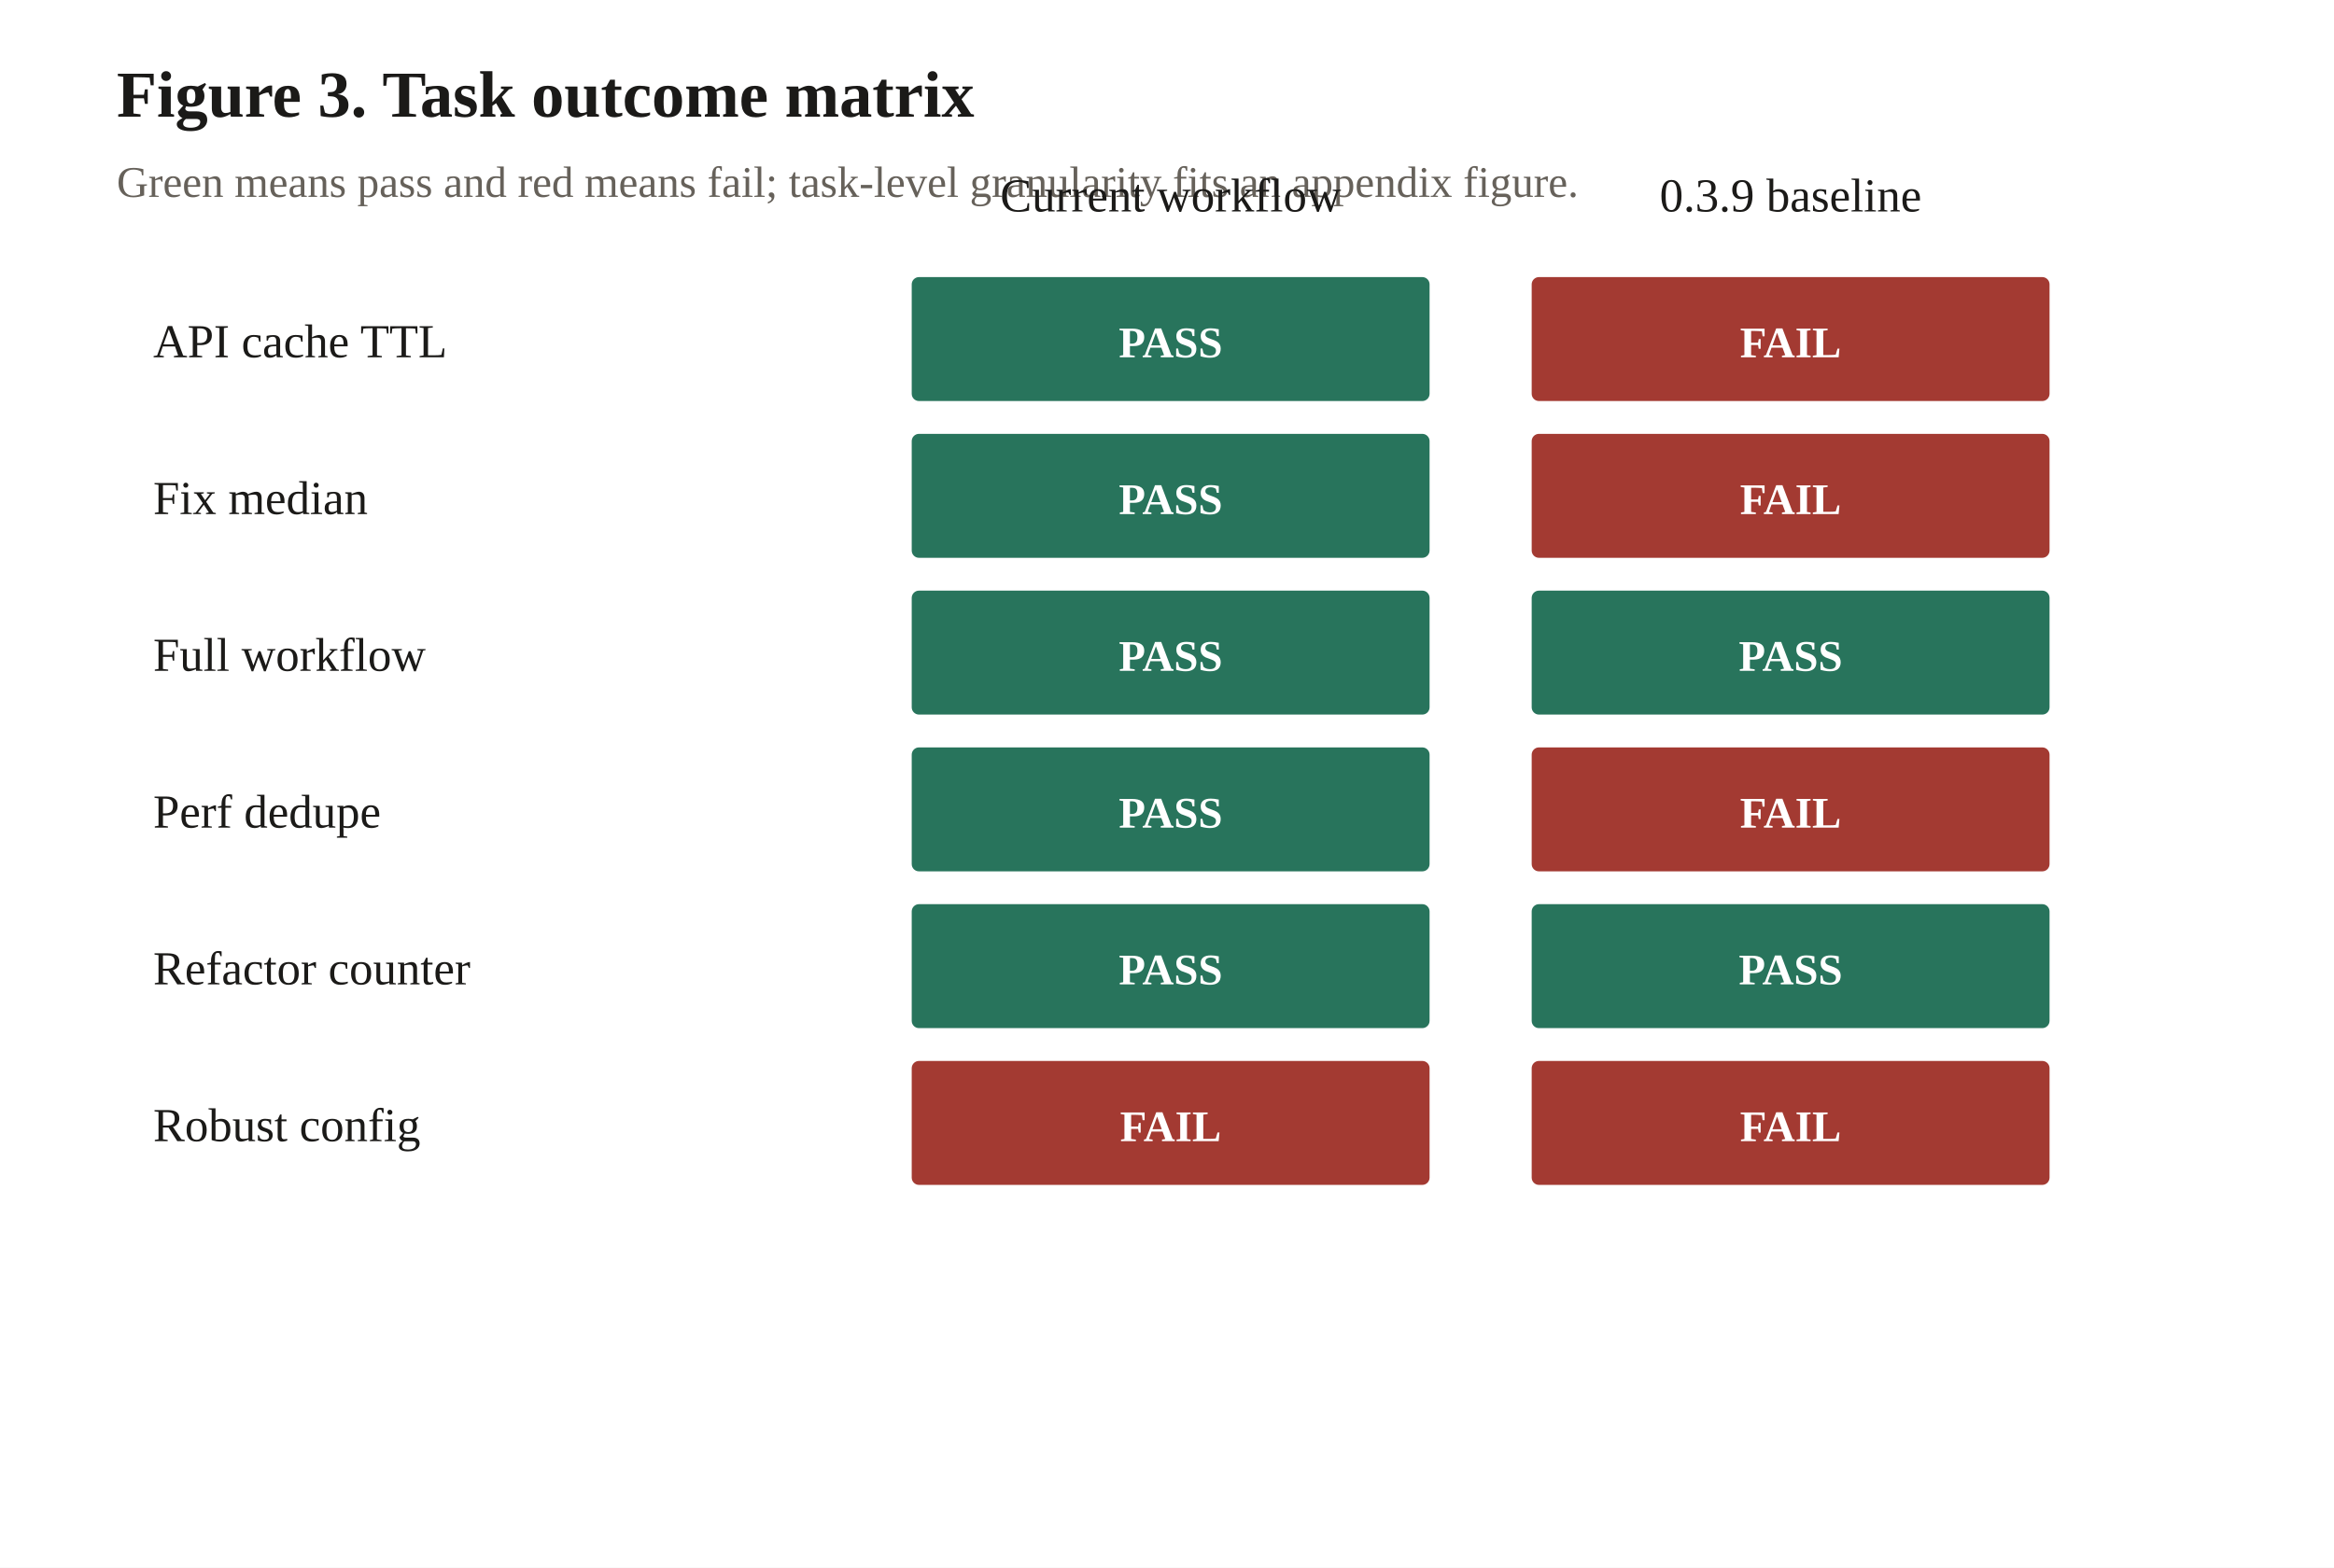
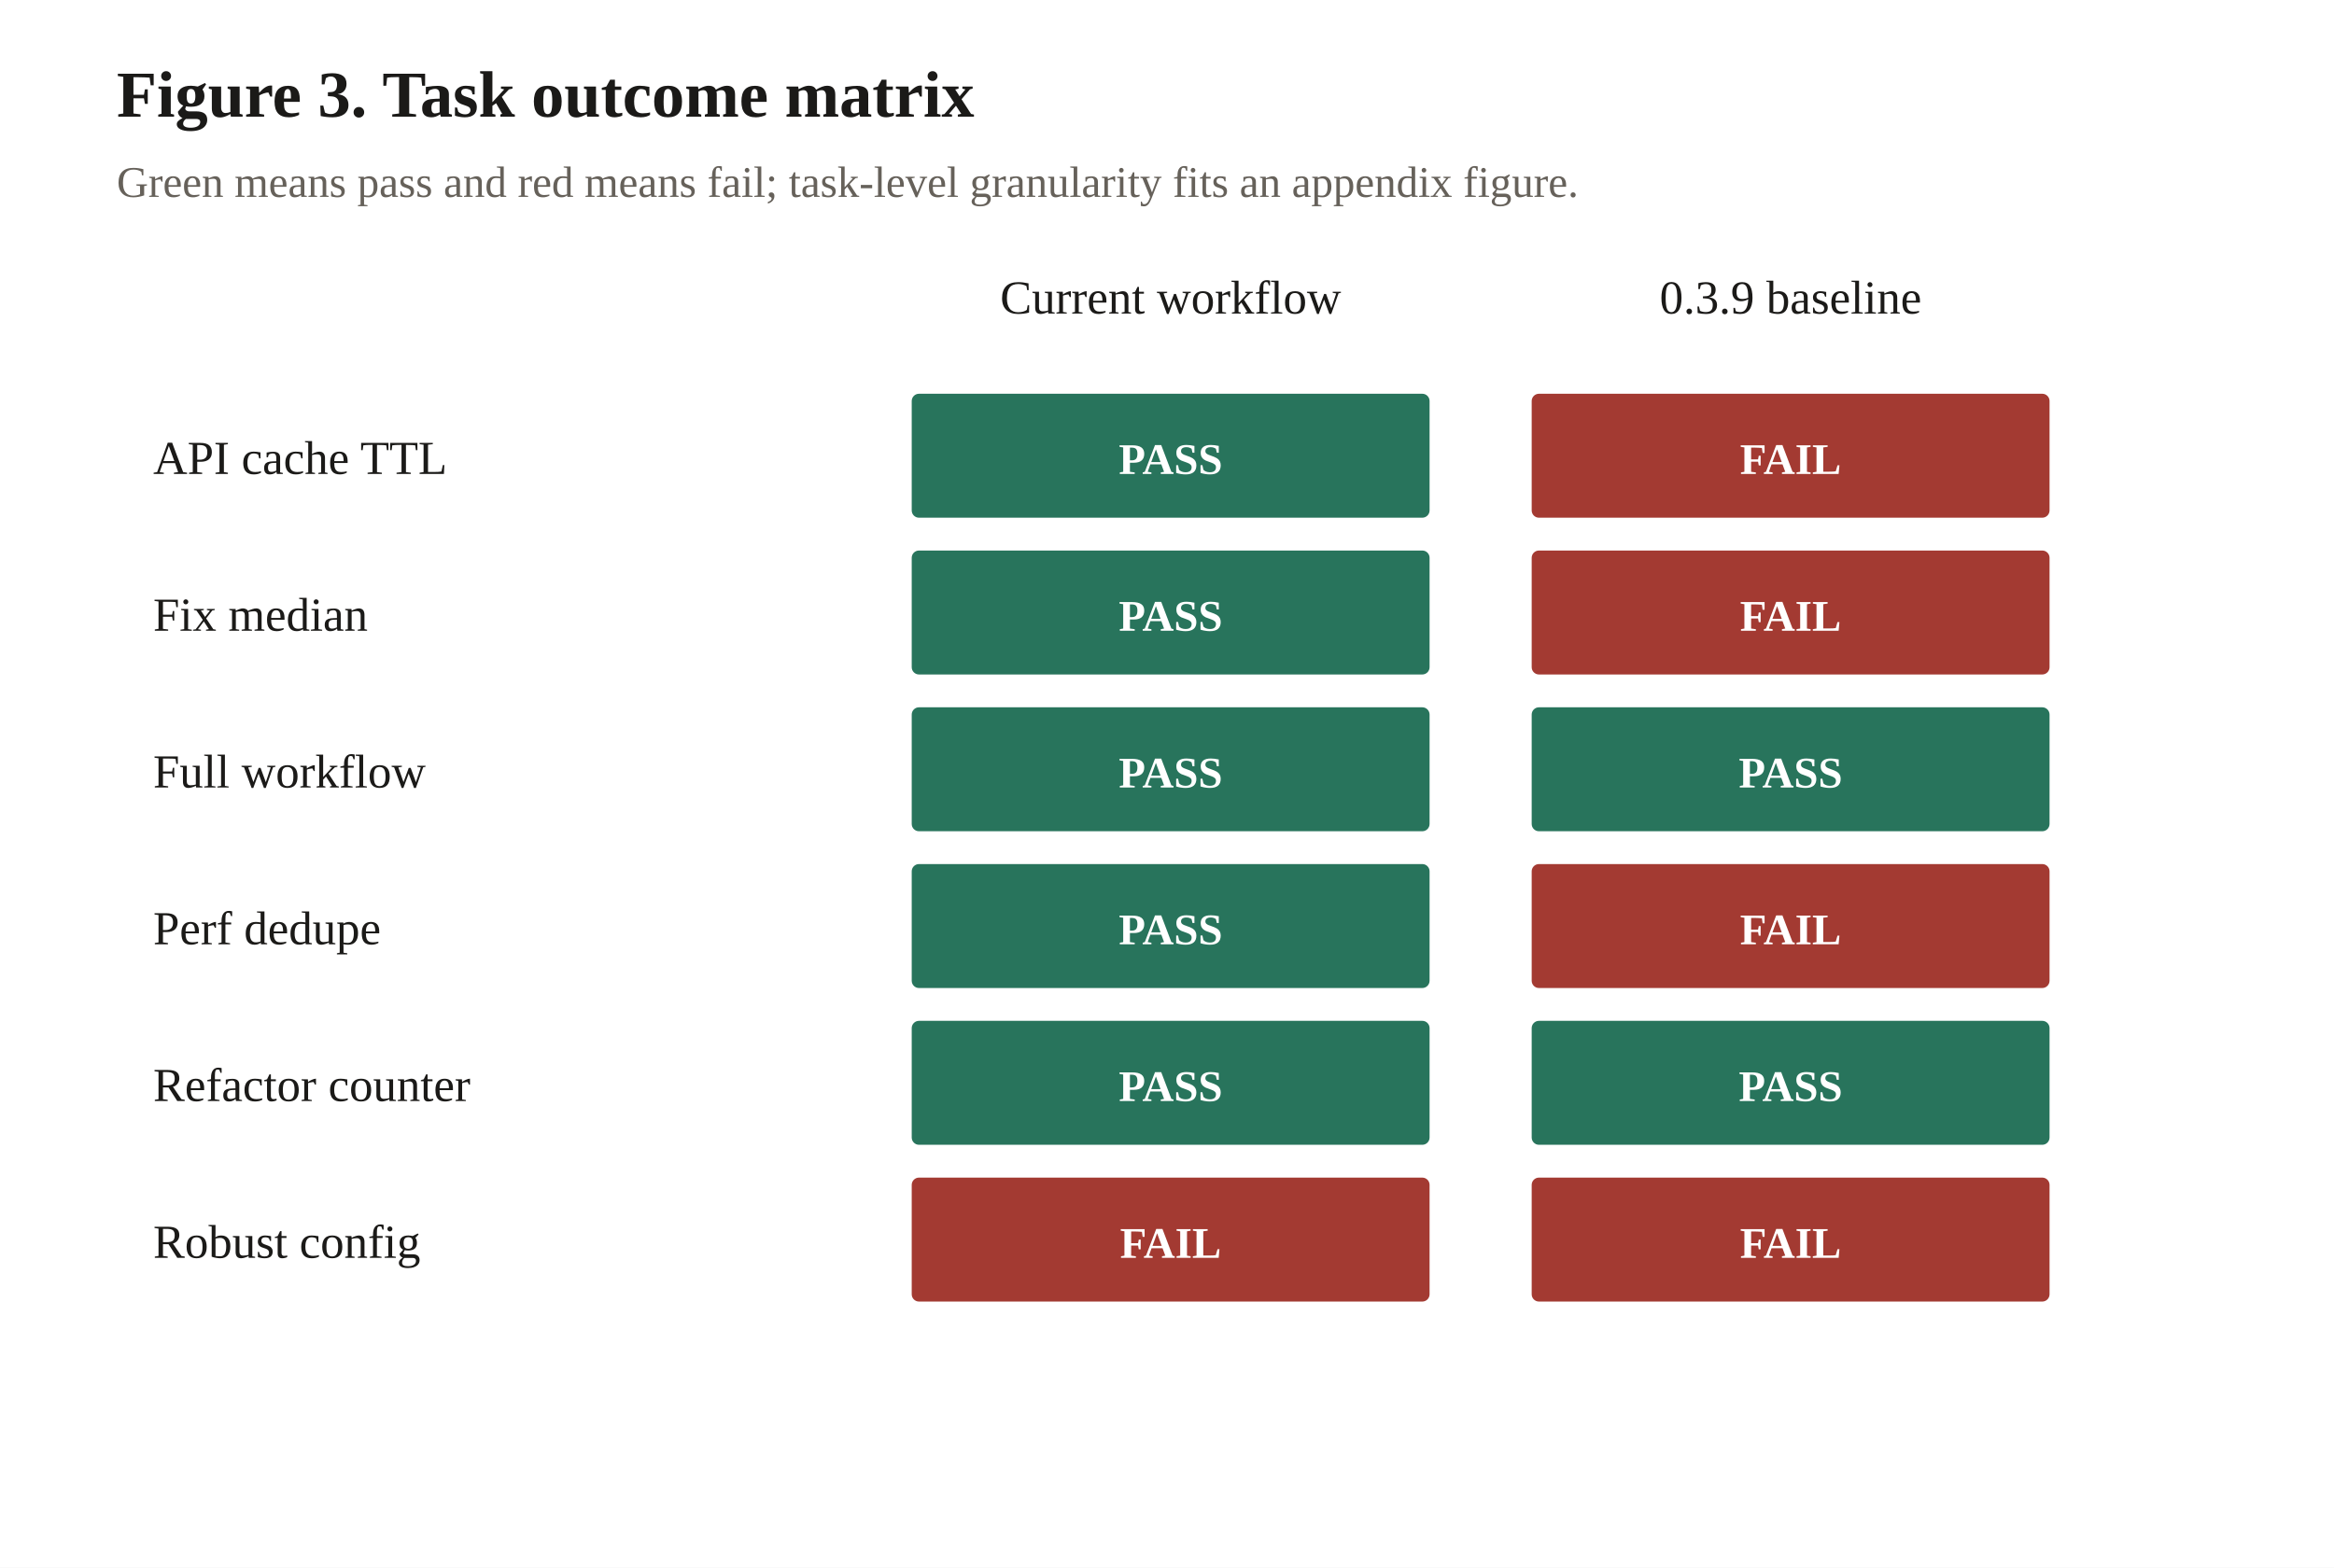
<svg xmlns="http://www.w3.org/2000/svg" viewBox="0 0 640 430" role="img" aria-label="Figure 3. Task outcome matrix">
  <style>
text { font-family: 'Times New Roman', SimSun, 'Songti SC', 'Noto Serif CJK SC', serif; }
.title { fill: #1B1A18; font-size: 18px; font-weight: 700; }
.subtitle, .tick { fill: #66615A; font-size: 12px; }
.label { fill: #1B1A18; font-size: 13px; }
.value { fill: #1B1A18; font-size: 12px; font-family: 'Times New Roman', SimSun, 'Songti SC', 'Noto Serif CJK SC', serif; }
.grid { stroke: #D8D2C7; stroke-width: 1; shape-rendering: crispEdges; }
.axis { stroke: #1B1A18; stroke-width: 1; shape-rendering: crispEdges; }
</style>
  <rect width="640" height="430" fill="#FFFFFF" />
  <text class="title" x="32" y="32">Figure 3. Task outcome matrix</text>
  <text class="subtitle" x="32" y="54">Green means pass and red means fail; task-level granularity fits an appendix figure.</text>
-   <text class="label" x="321.0" y="58" text-anchor="middle">Current workflow</text>
-   <text class="label" x="491.0" y="58" text-anchor="middle">0.3.9 baseline</text>
-   <text class="label" x="42" y="98">API cache TTL</text>
-   <rect x="250" y="76" width="142" height="34" rx="2" fill="#28745C" />
-   <text x="321.0" y="98" text-anchor="middle" fill="#FFFFFF" font-family="'Times New Roman', SimSun, 'Songti SC', 'Noto Serif CJK SC', serif" font-size="12" font-weight="700">PASS</text>
-   <rect x="420" y="76" width="142" height="34" rx="2" fill="#A33A32" />
-   <text x="491.0" y="98" text-anchor="middle" fill="#FFFFFF" font-family="'Times New Roman', SimSun, 'Songti SC', 'Noto Serif CJK SC', serif" font-size="12" font-weight="700">FAIL</text>
-   <text class="label" x="42" y="141">Fix median</text>
-   <rect x="250" y="119" width="142" height="34" rx="2" fill="#28745C" />
-   <text x="321.0" y="141" text-anchor="middle" fill="#FFFFFF" font-family="'Times New Roman', SimSun, 'Songti SC', 'Noto Serif CJK SC', serif" font-size="12" font-weight="700">PASS</text>
-   <rect x="420" y="119" width="142" height="34" rx="2" fill="#A33A32" />
-   <text x="491.0" y="141" text-anchor="middle" fill="#FFFFFF" font-family="'Times New Roman', SimSun, 'Songti SC', 'Noto Serif CJK SC', serif" font-size="12" font-weight="700">FAIL</text>
-   <text class="label" x="42" y="184">Full workflow</text>
-   <rect x="250" y="162" width="142" height="34" rx="2" fill="#28745C" />
-   <text x="321.0" y="184" text-anchor="middle" fill="#FFFFFF" font-family="'Times New Roman', SimSun, 'Songti SC', 'Noto Serif CJK SC', serif" font-size="12" font-weight="700">PASS</text>
-   <rect x="420" y="162" width="142" height="34" rx="2" fill="#28745C" />
-   <text x="491.0" y="184" text-anchor="middle" fill="#FFFFFF" font-family="'Times New Roman', SimSun, 'Songti SC', 'Noto Serif CJK SC', serif" font-size="12" font-weight="700">PASS</text>
-   <text class="label" x="42" y="227">Perf dedupe</text>
-   <rect x="250" y="205" width="142" height="34" rx="2" fill="#28745C" />
-   <text x="321.0" y="227" text-anchor="middle" fill="#FFFFFF" font-family="'Times New Roman', SimSun, 'Songti SC', 'Noto Serif CJK SC', serif" font-size="12" font-weight="700">PASS</text>
-   <rect x="420" y="205" width="142" height="34" rx="2" fill="#A33A32" />
-   <text x="491.0" y="227" text-anchor="middle" fill="#FFFFFF" font-family="'Times New Roman', SimSun, 'Songti SC', 'Noto Serif CJK SC', serif" font-size="12" font-weight="700">FAIL</text>
-   <text class="label" x="42" y="270">Refactor counter</text>
-   <rect x="250" y="248" width="142" height="34" rx="2" fill="#28745C" />
-   <text x="321.0" y="270" text-anchor="middle" fill="#FFFFFF" font-family="'Times New Roman', SimSun, 'Songti SC', 'Noto Serif CJK SC', serif" font-size="12" font-weight="700">PASS</text>
-   <rect x="420" y="248" width="142" height="34" rx="2" fill="#28745C" />
-   <text x="491.0" y="270" text-anchor="middle" fill="#FFFFFF" font-family="'Times New Roman', SimSun, 'Songti SC', 'Noto Serif CJK SC', serif" font-size="12" font-weight="700">PASS</text>
-   <text class="label" x="42" y="313">Robust config</text>
-   <rect x="250" y="291" width="142" height="34" rx="2" fill="#A33A32" />
-   <text x="321.0" y="313" text-anchor="middle" fill="#FFFFFF" font-family="'Times New Roman', SimSun, 'Songti SC', 'Noto Serif CJK SC', serif" font-size="12" font-weight="700">FAIL</text>
-   <rect x="420" y="291" width="142" height="34" rx="2" fill="#A33A32" />
-   <text x="491.0" y="313" text-anchor="middle" fill="#FFFFFF" font-family="'Times New Roman', SimSun, 'Songti SC', 'Noto Serif CJK SC', serif" font-size="12" font-weight="700">FAIL</text>
+   <text class="label" x="321.0" y="86" text-anchor="middle">Current workflow</text>
+   <text class="label" x="491.0" y="86" text-anchor="middle">0.3.9 baseline</text>
+   <text class="label" x="42" y="130">API cache TTL</text>
+   <rect x="250" y="108" width="142" height="34" rx="2" fill="#28745C" />
+   <text x="321.0" y="130" text-anchor="middle" fill="#FFFFFF" font-family="'Times New Roman', SimSun, 'Songti SC', 'Noto Serif CJK SC', serif" font-size="12" font-weight="700">PASS</text>
+   <rect x="420" y="108" width="142" height="34" rx="2" fill="#A33A32" />
+   <text x="491.0" y="130" text-anchor="middle" fill="#FFFFFF" font-family="'Times New Roman', SimSun, 'Songti SC', 'Noto Serif CJK SC', serif" font-size="12" font-weight="700">FAIL</text>
+   <text class="label" x="42" y="173">Fix median</text>
+   <rect x="250" y="151" width="142" height="34" rx="2" fill="#28745C" />
+   <text x="321.0" y="173" text-anchor="middle" fill="#FFFFFF" font-family="'Times New Roman', SimSun, 'Songti SC', 'Noto Serif CJK SC', serif" font-size="12" font-weight="700">PASS</text>
+   <rect x="420" y="151" width="142" height="34" rx="2" fill="#A33A32" />
+   <text x="491.0" y="173" text-anchor="middle" fill="#FFFFFF" font-family="'Times New Roman', SimSun, 'Songti SC', 'Noto Serif CJK SC', serif" font-size="12" font-weight="700">FAIL</text>
+   <text class="label" x="42" y="216">Full workflow</text>
+   <rect x="250" y="194" width="142" height="34" rx="2" fill="#28745C" />
+   <text x="321.0" y="216" text-anchor="middle" fill="#FFFFFF" font-family="'Times New Roman', SimSun, 'Songti SC', 'Noto Serif CJK SC', serif" font-size="12" font-weight="700">PASS</text>
+   <rect x="420" y="194" width="142" height="34" rx="2" fill="#28745C" />
+   <text x="491.0" y="216" text-anchor="middle" fill="#FFFFFF" font-family="'Times New Roman', SimSun, 'Songti SC', 'Noto Serif CJK SC', serif" font-size="12" font-weight="700">PASS</text>
+   <text class="label" x="42" y="259">Perf dedupe</text>
+   <rect x="250" y="237" width="142" height="34" rx="2" fill="#28745C" />
+   <text x="321.0" y="259" text-anchor="middle" fill="#FFFFFF" font-family="'Times New Roman', SimSun, 'Songti SC', 'Noto Serif CJK SC', serif" font-size="12" font-weight="700">PASS</text>
+   <rect x="420" y="237" width="142" height="34" rx="2" fill="#A33A32" />
+   <text x="491.0" y="259" text-anchor="middle" fill="#FFFFFF" font-family="'Times New Roman', SimSun, 'Songti SC', 'Noto Serif CJK SC', serif" font-size="12" font-weight="700">FAIL</text>
+   <text class="label" x="42" y="302">Refactor counter</text>
+   <rect x="250" y="280" width="142" height="34" rx="2" fill="#28745C" />
+   <text x="321.0" y="302" text-anchor="middle" fill="#FFFFFF" font-family="'Times New Roman', SimSun, 'Songti SC', 'Noto Serif CJK SC', serif" font-size="12" font-weight="700">PASS</text>
+   <rect x="420" y="280" width="142" height="34" rx="2" fill="#28745C" />
+   <text x="491.0" y="302" text-anchor="middle" fill="#FFFFFF" font-family="'Times New Roman', SimSun, 'Songti SC', 'Noto Serif CJK SC', serif" font-size="12" font-weight="700">PASS</text>
+   <text class="label" x="42" y="345">Robust config</text>
+   <rect x="250" y="323" width="142" height="34" rx="2" fill="#A33A32" />
+   <text x="321.0" y="345" text-anchor="middle" fill="#FFFFFF" font-family="'Times New Roman', SimSun, 'Songti SC', 'Noto Serif CJK SC', serif" font-size="12" font-weight="700">FAIL</text>
+   <rect x="420" y="323" width="142" height="34" rx="2" fill="#A33A32" />
+   <text x="491.0" y="345" text-anchor="middle" fill="#FFFFFF" font-family="'Times New Roman', SimSun, 'Songti SC', 'Noto Serif CJK SC', serif" font-size="12" font-weight="700">FAIL</text>
</svg>
